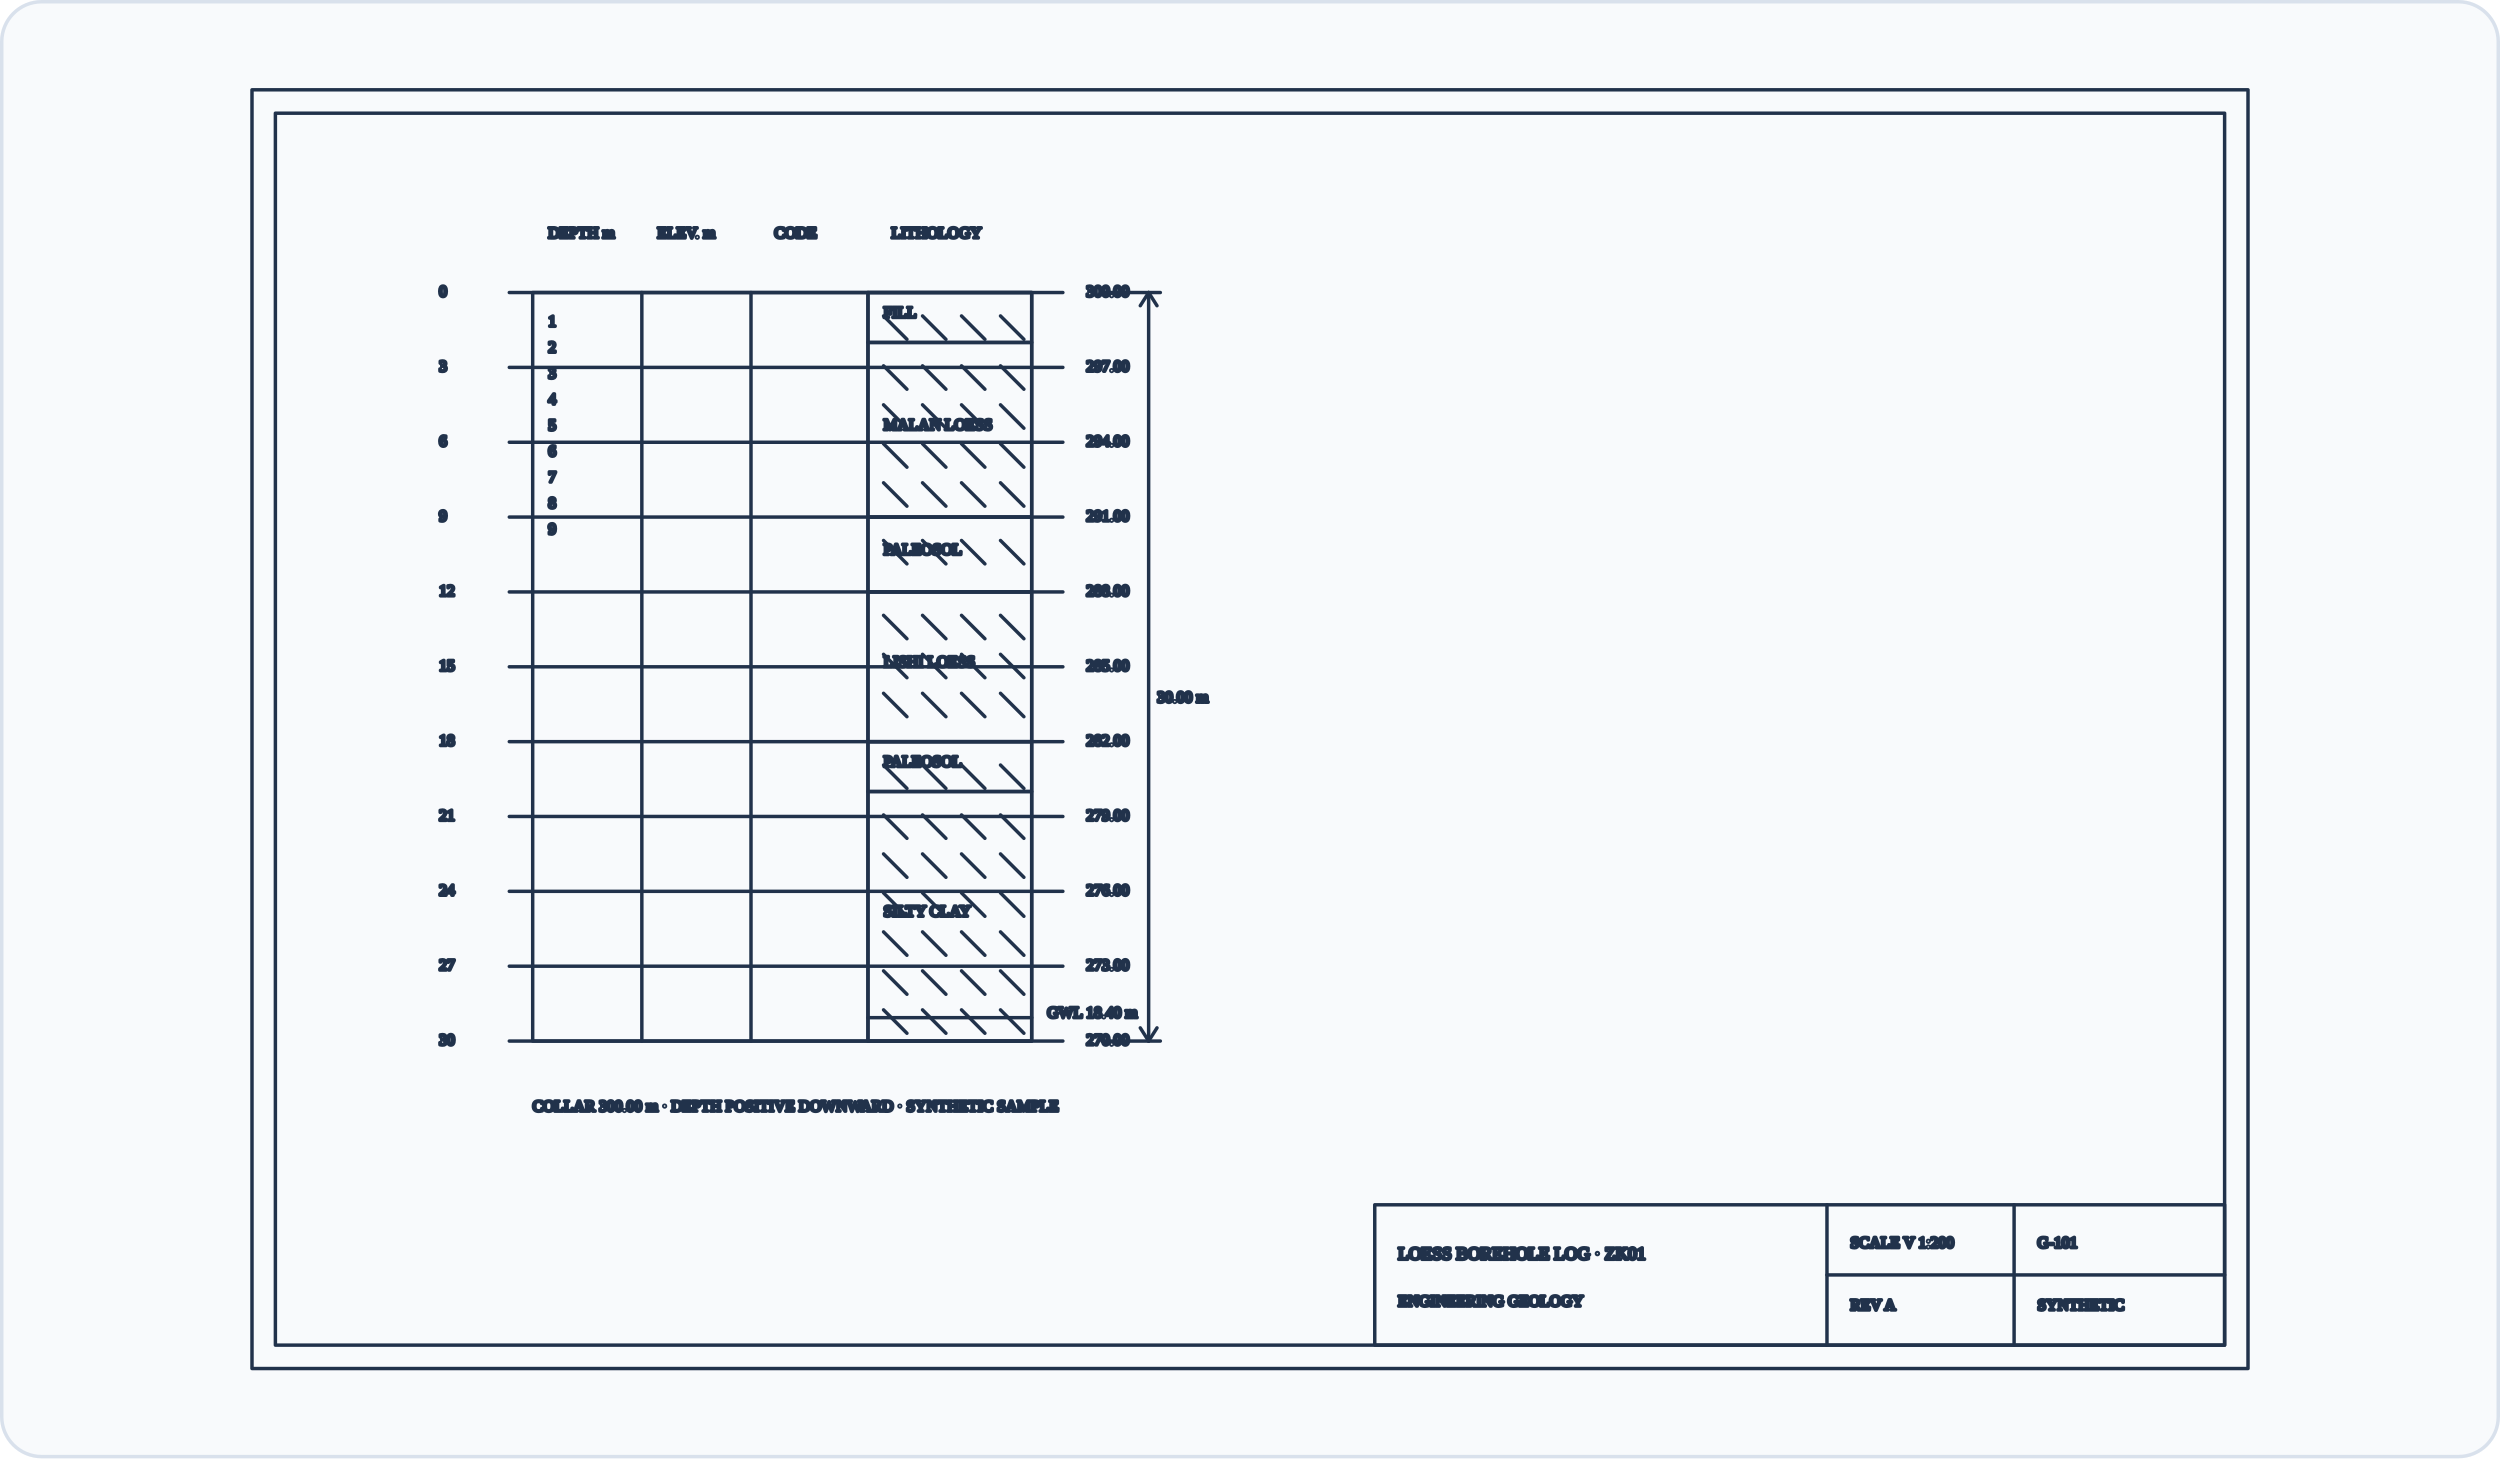
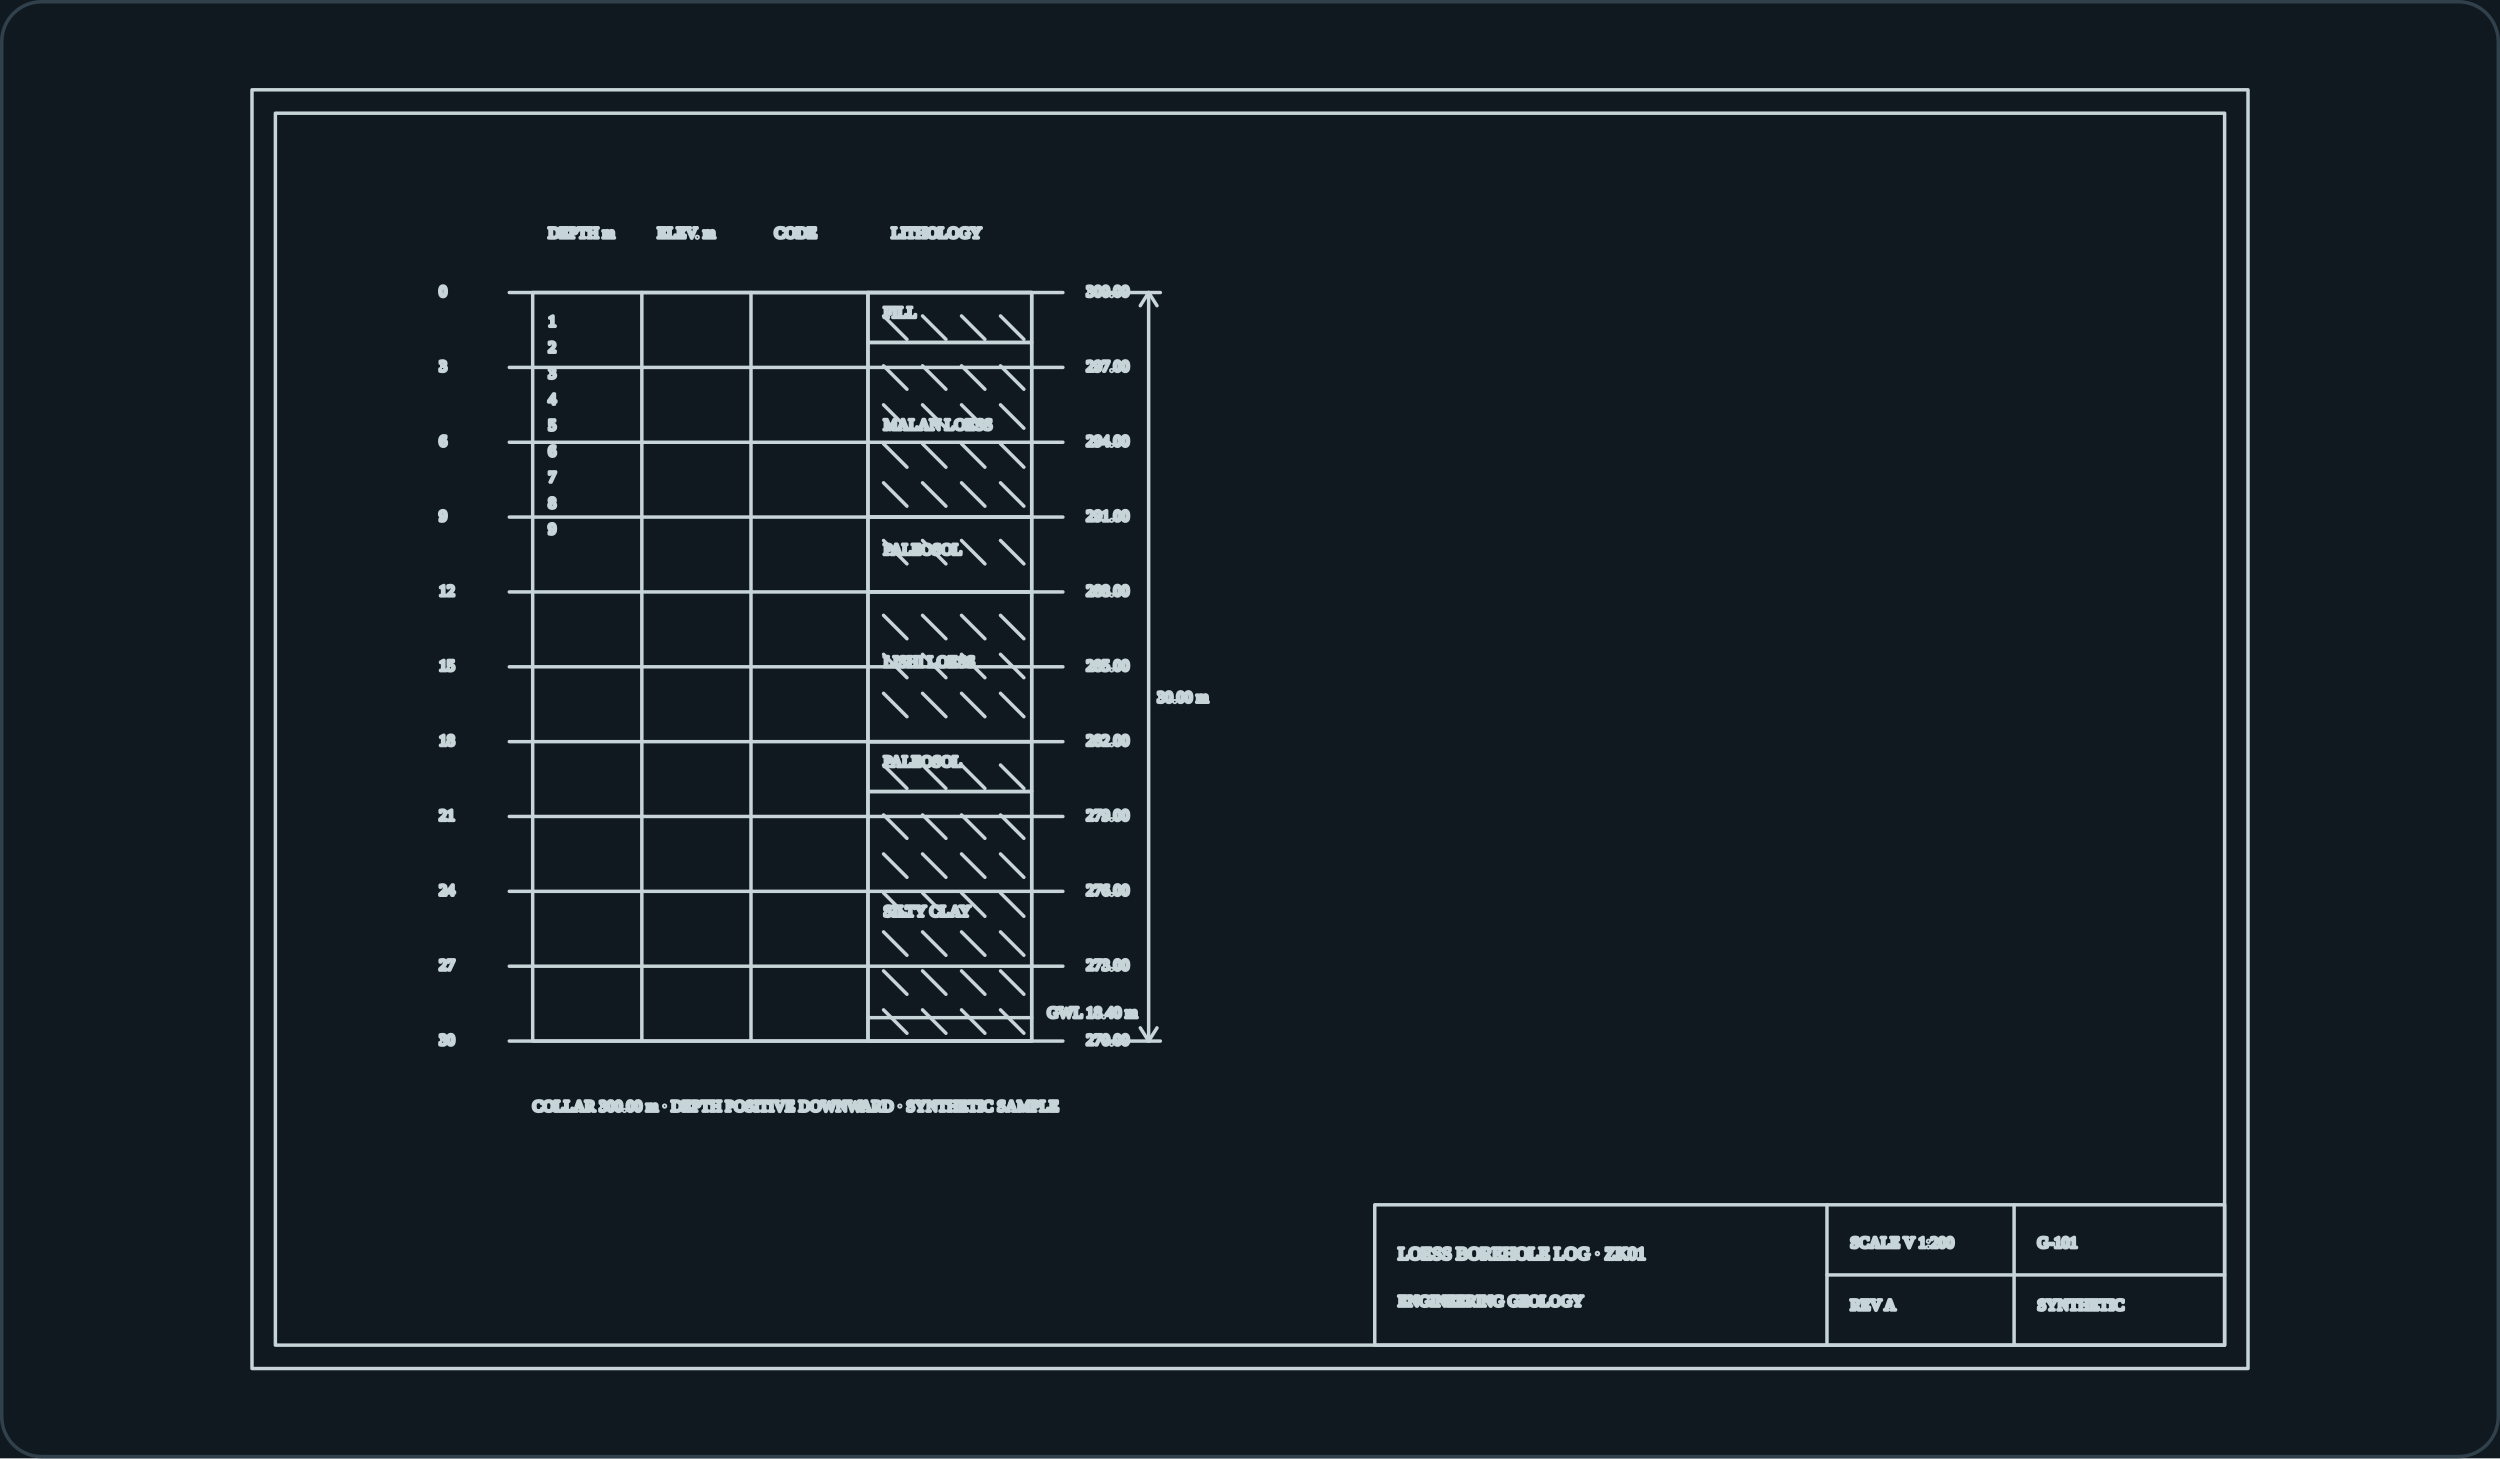
- <svg xmlns="http://www.w3.org/2000/svg" width="720" height="420" viewBox="0 0 720 420" role="img" aria-labelledby="title desc">
+ <svg xmlns="http://www.w3.org/2000/svg" width="720" height="420" viewBox="0 0 720 420" role="img" aria-labelledby="title desc" data-preview-theme="cad-dark">
  <defs />
-   <rect width="720" height="420" rx="12" fill="#f8fafc" />
-   <g fill="none" stroke="#21324b" stroke-width="1" stroke-linecap="round" stroke-linejoin="round" vector-effect="non-scaling-stroke">
+   <rect width="720" height="420" fill="#101820" />
+   <g fill="none" stroke="#c7d5d9" stroke-width="1" stroke-linecap="round" stroke-linejoin="round" vector-effect="non-scaling-stroke">
    <path d="M72.575 394.132L647.425 394.132L647.425 25.868L72.575 25.868Z" />
    <path d="M79.311 387.395L640.689 387.395L640.689 32.605L79.311 32.605Z" />
    <path d="M395.928 387.395L640.689 387.395L640.689 346.976L395.928 346.976Z" />
    <path d="M526.168 387.395L526.168 346.976" />
    <path d="M580.06 387.395L580.06 346.976" />
    <path d="M526.168 367.186L640.689 367.186" />
    <text x="402.665" y="362.695" font-size="5.052">LOESS BOREHOLE LOG · ZK01</text>
    <text x="402.665" y="376.168" font-size="4.5">ENGINEERING GEOLOGY</text>
    <text x="532.904" y="359.326" font-size="4.5">SCALE  V 1:200</text>
    <text x="532.904" y="377.29" font-size="4.5">REV  A</text>
    <text x="586.796" y="359.326" font-size="4.5">G-101</text>
    <text x="586.796" y="377.29" font-size="4.5">SYNTHETIC</text>
    <path d="M153.413 299.82L297.126 299.82L297.126 84.251L153.413 84.251Z" />
    <path d="M184.85 299.82L184.85 84.251" />
    <path d="M216.287 299.82L216.287 84.251" />
    <path d="M249.97 299.82L249.97 84.251" />
    <path d="M249.97 98.623L297.126 98.623L297.126 84.251L249.97 84.251Z" />
    <path d="M254.461 90.988L261.198 97.725" />
    <path d="M265.689 90.988L272.425 97.725" />
    <path d="M276.916 90.988L283.653 97.725" />
    <path d="M288.144 90.988L294.88 97.725" />
    <text x="254.461" y="91.437" font-size="4.5">FILL</text>
    <path d="M249.97 148.922L297.126 148.922L297.126 98.623L249.97 98.623Z" />
    <path d="M254.461 105.359L261.198 112.096" />
    <path d="M254.461 116.587L261.198 123.323" />
    <path d="M254.461 127.814L261.198 134.551" />
    <path d="M254.461 139.042L261.198 145.778" />
    <path d="M265.689 105.359L272.425 112.096" />
    <path d="M265.689 116.587L272.425 123.323" />
    <path d="M265.689 127.814L272.425 134.551" />
    <path d="M265.689 139.042L272.425 145.778" />
    <path d="M276.916 105.359L283.653 112.096" />
    <path d="M276.916 116.587L283.653 123.323" />
    <path d="M276.916 127.814L283.653 134.551" />
    <path d="M276.916 139.042L283.653 145.778" />
    <path d="M288.144 105.359L294.88 112.096" />
    <path d="M288.144 116.587L294.88 123.323" />
    <path d="M288.144 127.814L294.88 134.551" />
    <path d="M288.144 139.042L294.88 145.778" />
    <text x="254.461" y="123.772" font-size="4.5">MALAN LOESS</text>
    <path d="M249.97 170.479L297.126 170.479L297.126 148.922L249.97 148.922Z" />
    <path d="M254.461 155.659L261.198 162.395" />
    <path d="M265.689 155.659L272.425 162.395" />
    <path d="M276.916 155.659L283.653 162.395" />
    <path d="M288.144 155.659L294.88 162.395" />
    <text x="254.461" y="159.701" font-size="4.5">PALEOSOL</text>
    <path d="M249.97 213.593L297.126 213.593L297.126 170.479L249.97 170.479Z" />
    <path d="M254.461 177.216L261.198 183.952" />
    <path d="M254.461 188.443L261.198 195.18" />
    <path d="M254.461 199.671L261.198 206.407" />
    <path d="M265.689 177.216L272.425 183.952" />
    <path d="M265.689 188.443L272.425 195.18" />
    <path d="M265.689 199.671L272.425 206.407" />
    <path d="M276.916 177.216L283.653 183.952" />
    <path d="M276.916 188.443L283.653 195.18" />
    <path d="M276.916 199.671L283.653 206.407" />
    <path d="M288.144 177.216L294.88 183.952" />
    <path d="M288.144 188.443L294.88 195.18" />
    <path d="M288.144 199.671L294.88 206.407" />
    <text x="254.461" y="192.036" font-size="4.5">LISHI LOESS</text>
    <path d="M249.97 227.964L297.126 227.964L297.126 213.593L249.97 213.593Z" />
    <path d="M254.461 220.329L261.198 227.066" />
    <path d="M265.689 220.329L272.425 227.066" />
    <path d="M276.916 220.329L283.653 227.066" />
    <path d="M288.144 220.329L294.88 227.066" />
    <text x="254.461" y="220.778" font-size="4.5">PALEOSOL</text>
    <path d="M249.97 299.82L297.126 299.82L297.126 227.964L249.97 227.964Z" />
    <path d="M254.461 234.701L261.198 241.437" />
    <path d="M254.461 245.928L261.198 252.665" />
    <path d="M254.461 257.156L261.198 263.892" />
    <path d="M254.461 268.383L261.198 275.12" />
    <path d="M254.461 279.611L261.198 286.347" />
    <path d="M254.461 290.838L261.198 297.575" />
    <path d="M265.689 234.701L272.425 241.437" />
    <path d="M265.689 245.928L272.425 252.665" />
    <path d="M265.689 257.156L272.425 263.892" />
    <path d="M265.689 268.383L272.425 275.12" />
    <path d="M265.689 279.611L272.425 286.347" />
    <path d="M265.689 290.838L272.425 297.575" />
    <path d="M276.916 234.701L283.653 241.437" />
    <path d="M276.916 245.928L283.653 252.665" />
    <path d="M276.916 257.156L283.653 263.892" />
    <path d="M276.916 268.383L283.653 275.12" />
    <path d="M276.916 279.611L283.653 286.347" />
    <path d="M276.916 290.838L283.653 297.575" />
    <path d="M288.144 234.701L294.88 241.437" />
    <path d="M288.144 245.928L294.88 252.665" />
    <path d="M288.144 257.156L294.88 263.892" />
    <path d="M288.144 268.383L294.88 275.12" />
    <path d="M288.144 279.611L294.88 286.347" />
    <path d="M288.144 290.838L294.88 297.575" />
    <text x="254.461" y="263.892" font-size="4.5">SILTY CLAY</text>
    <path d="M146.677 84.251L306.108 84.251" />
    <text x="126.467" y="85.374" font-size="4.5">0</text>
    <text x="312.844" y="85.374" font-size="4.5">300.00</text>
    <path d="M146.677 105.808L306.108 105.808" />
    <text x="126.467" y="106.931" font-size="4.5">3</text>
    <text x="312.844" y="106.931" font-size="4.5">297.00</text>
    <path d="M146.677 127.365L306.108 127.365" />
    <text x="126.467" y="128.488" font-size="4.5">6</text>
    <text x="312.844" y="128.488" font-size="4.5">294.00</text>
    <path d="M146.677 148.922L306.108 148.922" />
    <text x="126.467" y="150.045" font-size="4.5">9</text>
    <text x="312.844" y="150.045" font-size="4.5">291.00</text>
    <path d="M146.677 170.479L306.108 170.479" />
    <text x="126.467" y="171.602" font-size="4.5">12</text>
    <text x="312.844" y="171.602" font-size="4.5">288.00</text>
    <path d="M146.677 192.036L306.108 192.036" />
    <text x="126.467" y="193.159" font-size="4.5">15</text>
    <text x="312.844" y="193.159" font-size="4.5">285.00</text>
    <path d="M146.677 213.593L306.108 213.593" />
    <text x="126.467" y="214.716" font-size="4.5">18</text>
    <text x="312.844" y="214.716" font-size="4.5">282.00</text>
    <path d="M146.677 235.15L306.108 235.15" />
    <text x="126.467" y="236.273" font-size="4.5">21</text>
    <text x="312.844" y="236.273" font-size="4.5">279.00</text>
    <path d="M146.677 256.707L306.108 256.707" />
    <text x="126.467" y="257.829" font-size="4.5">24</text>
    <text x="312.844" y="257.829" font-size="4.5">276.00</text>
    <path d="M146.677 278.264L306.108 278.264" />
    <text x="126.467" y="279.386" font-size="4.5">27</text>
    <text x="312.844" y="279.386" font-size="4.5">273.00</text>
    <path d="M146.677 299.82L306.108 299.82" />
    <text x="126.467" y="300.943" font-size="4.5">30</text>
    <text x="312.844" y="300.943" font-size="4.5">270.00</text>
    <text x="157.904" y="68.533" font-size="4.5">DEPTH m</text>
    <text x="189.341" y="68.533" font-size="4.5">ELEV. m</text>
    <text x="223.024" y="68.533" font-size="4.5">CODE</text>
    <text x="256.707" y="68.533" font-size="4.5">LITHOLOGY</text>
    <text x="157.904" y="93.975" font-size="4.5">1</text>
    <text x="157.904" y="101.452" font-size="4.5">2</text>
    <text x="157.904" y="108.93" font-size="4.5">3</text>
    <text x="157.904" y="116.407" font-size="4.5">4</text>
    <text x="157.904" y="123.885" font-size="4.5">5</text>
    <text x="157.904" y="131.362" font-size="4.5">6</text>
    <text x="157.904" y="138.84" font-size="4.5">7</text>
    <text x="157.904" y="146.317" font-size="4.5">8</text>
    <text x="157.904" y="153.795" font-size="4.5">9</text>
    <path d="M249.97 293.084L297.126 293.084" />
    <text x="301.617" y="293.084" font-size="4.5">GWL 18.40 m</text>
    <path d="M317.335 84.251L334.177 84.251" />
    <path d="M317.335 299.82L334.177 299.82" />
    <path d="M330.808 84.251L330.808 299.82" />
    <path d="M330.808 84.251L328.402 88.043" />
    <path d="M330.808 84.251L333.215 88.043" />
    <path d="M330.808 299.82L333.215 296.029" />
    <path d="M330.808 299.82L328.402 296.029" />
    <text x="333.278" y="202.253" font-size="4.5">30.00 m</text>
    <text x="153.413" y="320.03" font-size="4.5">COLLAR 300.00 m  ·  DEPTH POSITIVE DOWNWARD  ·  SYNTHETIC SAMPLE</text>
  </g>
-   <rect x=".5" y=".5" width="719" height="419" rx="11.5" fill="none" stroke="#d9e1ec" />
+   <rect x=".5" y=".5" width="719" height="419" rx="11.5" fill="none" stroke="#31414c" />
</svg>
